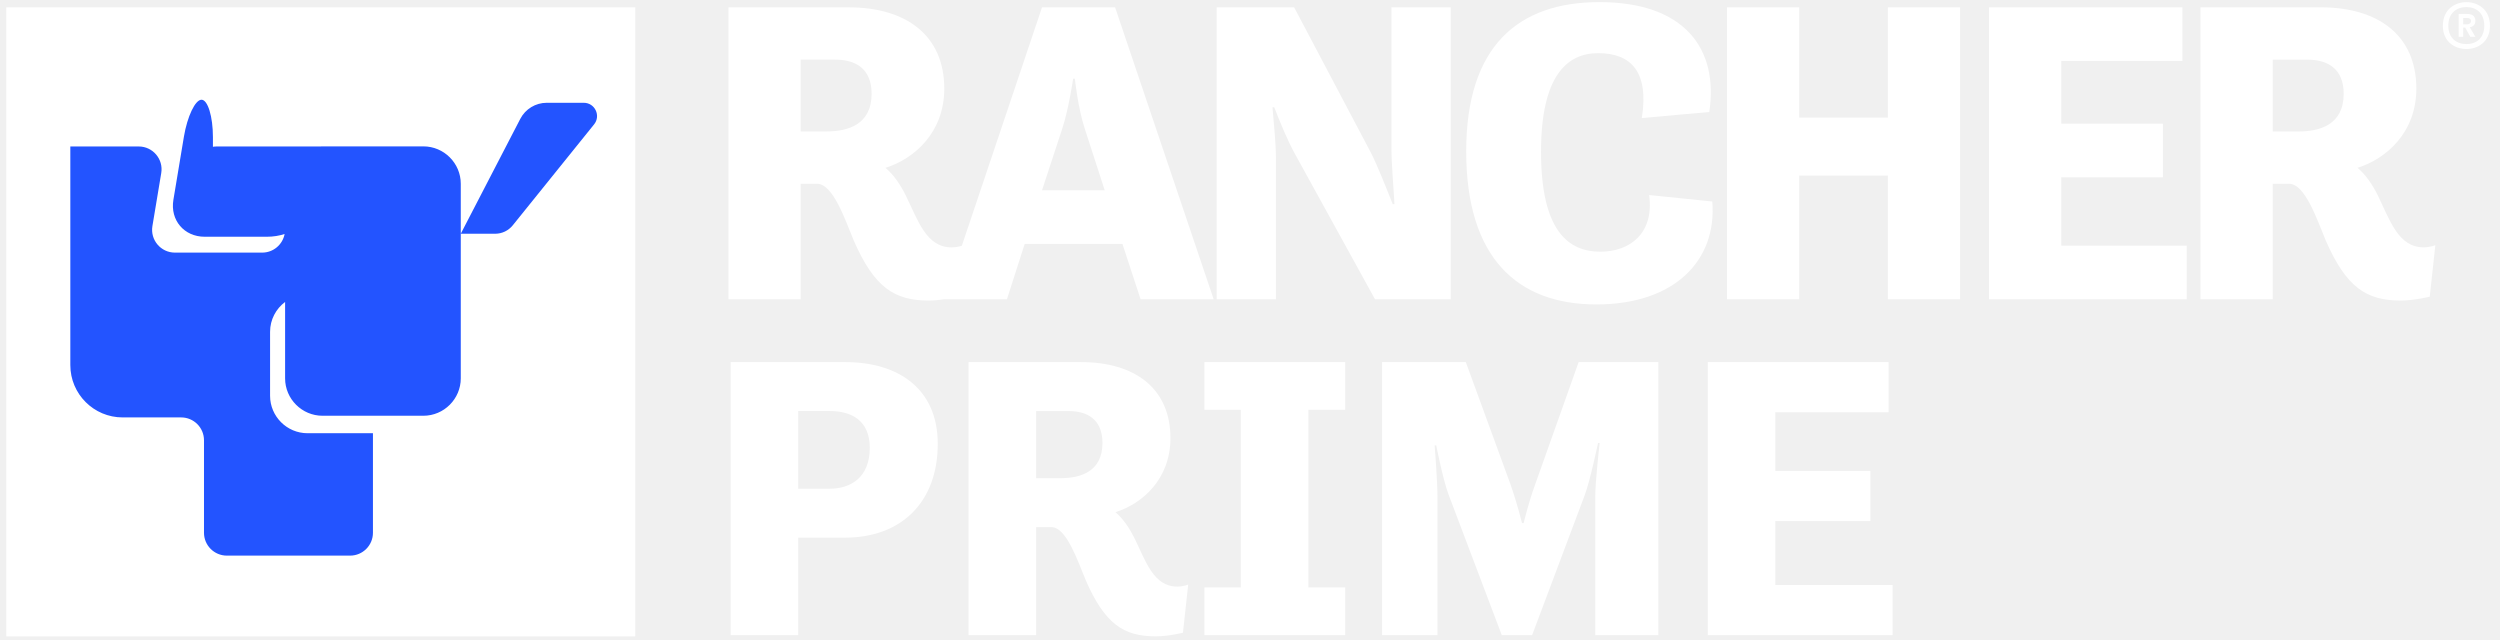
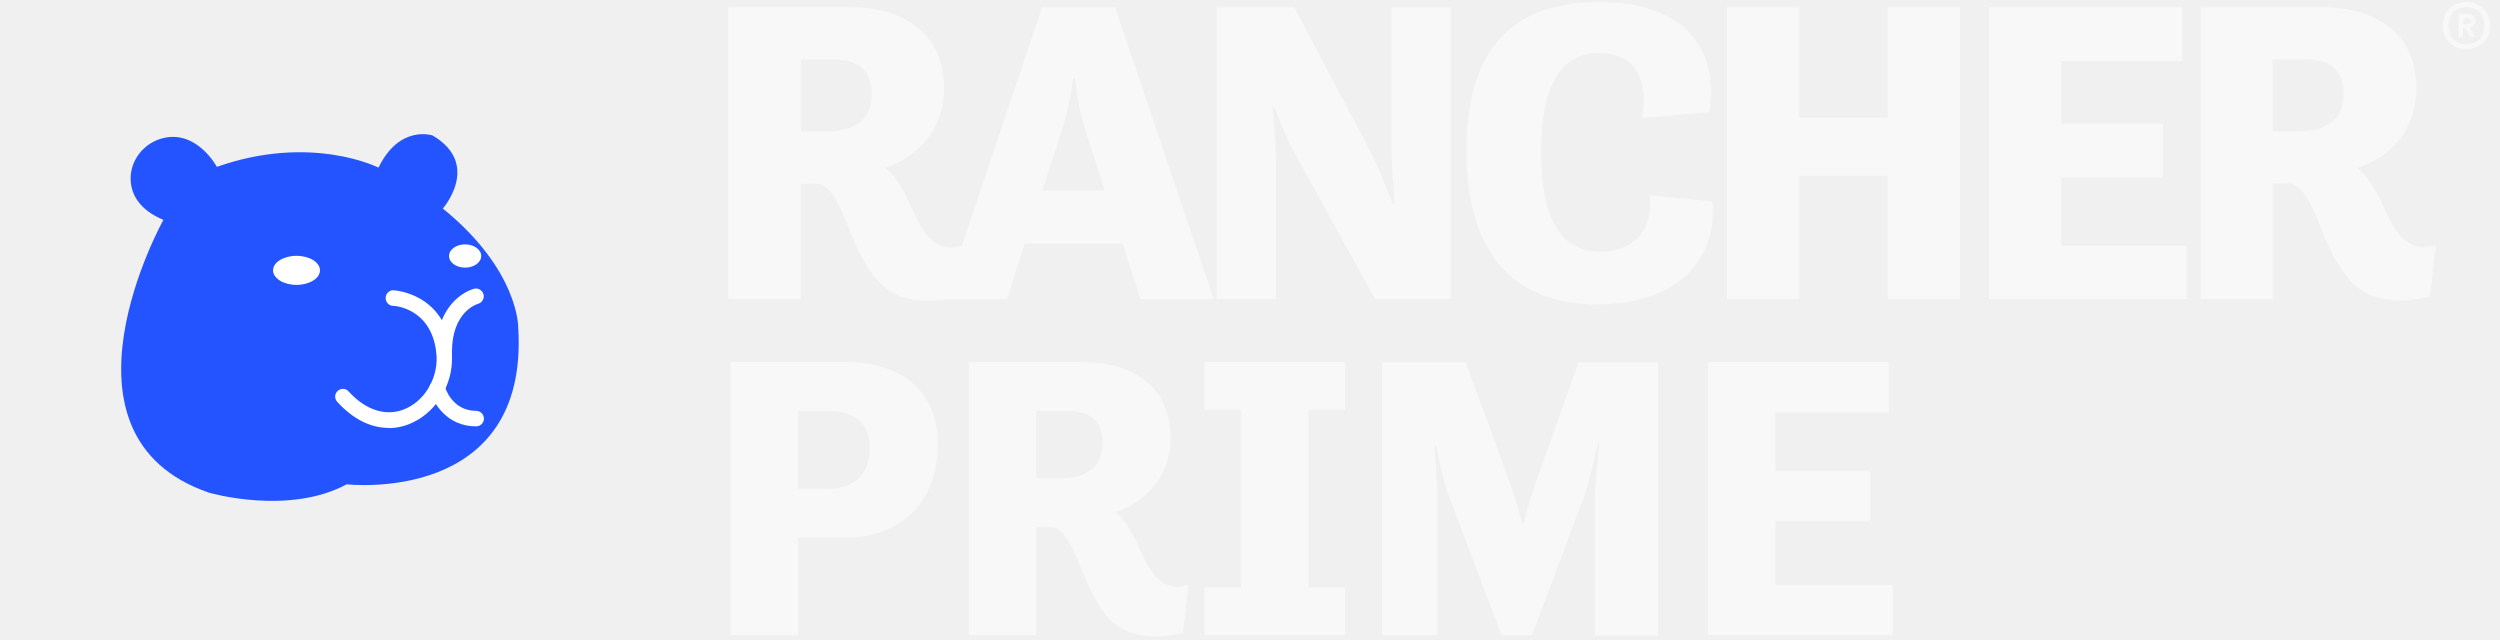
- <svg xmlns="http://www.w3.org/2000/svg" id="Layer_2_copy" viewBox="0 0 129 33">
+ <svg xmlns="http://www.w3.org/2000/svg" id="Layer_1" data-name="Layer 1" viewBox="0 0 129 33">
  <defs>
-     <style>.cls-1{fill:none;}.cls-2{fill:#fff;}.cls-3{fill:#2354ff;}</style>
+     <style>
+       .cls-1 {
+         fill: #fff;
+       }
+ 
+       .cls-2 {
+         fill: none;
+       }
+ 
+       .cls-3 {
+         fill: #2354ff;
+       }
+ 
+       .cls-4 {
+         fill: #f8f8f8;
+       }
+     </style>
  </defs>
-   <path class="cls-2" d="M41.315,9.484h.848c.827,0,1.452,1.874,1.898,2.946,1.05,2.388,2.076,3.079,3.861,3.079,.269,0,.553-.03,.801-.067h3.235l.916-2.856h5.044l.936,2.856h3.771L57.539,.378h-3.771l-4.137,12.302c-.101,.033-.294,.085-.526,.085-1.316,0-1.741-1.406-2.366-2.677-.267-.537-.602-1.05-1.048-1.428,1.494-.469,3.034-1.83,3.034-4.085,0-2.767-1.986-4.196-4.932-4.196h-6.204V15.442h3.727v-5.958Zm13.501-2.858c.335-1.026,.558-2.566,.558-2.566h.089s.157,1.518,.514,2.589l1.026,3.169h-3.235l1.048-3.191Zm-13.501-3.549h1.785c1.027,0,1.875,.447,1.875,1.763,0,1.607-1.25,1.942-2.321,1.942h-1.34V3.078Z" />
-   <path class="cls-2" d="M74.856,.378h-3.058V7.609c0,.87,.112,2.076,.156,2.924h-.089c-.357-.893-.804-2.031-1.139-2.678l-3.949-7.477h-3.996V15.442h3.058v-7.23c0-.826-.112-1.83-.179-2.678h.09c.312,.803,.715,1.785,1.095,2.454l4.106,7.455h3.906V.378Z" />
-   <path class="cls-2" d="M88.355,10.398l-3.259-.334c.268,1.964-.981,2.924-2.521,2.924-1.63,0-3.058-1.05-3.058-5.156,0-3.884,1.317-5.089,2.946-5.089,1.697,0,2.634,.96,2.255,3.348l3.481-.313c.491-3.258-1.273-5.669-5.669-5.669-4.173,0-6.874,2.255-6.874,7.7,0,5.491,2.633,7.9,6.719,7.9,4.017,0,6.226-2.254,5.98-5.312Z" />
-   <polygon class="cls-2" points="97.415 6.069 92.84 6.069 92.84 .378 89.112 .378 89.112 15.442 92.84 15.442 92.84 9.06 97.415 9.06 97.415 15.442 101.141 15.442 101.141 .378 97.415 .378 97.415 6.069" />
-   <polygon class="cls-2" points="106.362 9.149 111.607 9.149 111.607 6.382 106.362 6.382 106.362 3.145 112.612 3.145 112.612 .378 102.634 .378 102.634 15.442 112.834 15.442 112.834 12.676 106.362 12.676 106.362 9.149" />
-   <path class="cls-2" d="M122.698,10.087c-.268-.537-.603-1.05-1.05-1.428,1.495-.469,3.035-1.83,3.035-4.085,0-2.767-1.986-4.196-4.932-4.196h-6.206V15.442h3.728v-5.958h.848c.825,0,1.45,1.874,1.896,2.946,1.05,2.388,2.077,3.079,3.861,3.079,.692,0,1.497-.201,1.497-.201l.289-2.656s-.268,.111-.602,.111c-1.317,0-1.742-1.406-2.366-2.677Zm-4.084-3.303h-1.34V3.078h1.786c1.026,0,1.874,.447,1.874,1.763,0,1.607-1.25,1.942-2.32,1.942Z" />
-   <path class="cls-2" d="M127.731,1.091c0-.307-.219-.371-.438-.371h-.427V1.899h.234v-.474h.104l.265,.474h.261l-.288-.491c.168-.031,.288-.136,.288-.318Zm-.417,.166h-.214v-.327h.214c.089,0,.188,.031,.188,.157,0,.108-.09,.171-.188,.171Z" />
-   <path class="cls-2" d="M127.266,.11c-.584,0-1.215,.371-1.215,1.22,0,.835,.631,1.2,1.215,1.2,.585,0,1.216-.365,1.216-1.2,0-.855-.631-1.22-1.216-1.22Zm0,2.165c-.485,0-.933-.288-.933-.95,0-.667,.447-.96,.933-.96,.491,0,.923,.293,.923,.96,0,.662-.432,.95-.923,.95Z" />
-   <path class="cls-2" d="M43.608,18.684h-5.907v14.09h3.485v-5.031h2.422c2.839,0,4.78-1.774,4.78-4.843,0-2.818-2.004-4.216-4.78-4.216Zm-.793,6.533h-1.629v-4.008h1.629c1.085,0,2.066,.459,2.066,1.9,0,1.524-.981,2.108-2.066,2.108Z" />
-   <path class="cls-2" d="M58.536,27.764c-.251-.501-.564-.981-.981-1.336,1.398-.438,2.839-1.712,2.839-3.82,0-2.588-1.857-3.924-4.613-3.924h-5.803v14.09h3.486v-5.573h.793c.772,0,1.356,1.753,1.774,2.755,.98,2.233,1.94,2.88,3.61,2.88,.647,0,1.399-.188,1.399-.188l.271-2.484s-.25,.104-.563,.104c-1.231,0-1.628-1.315-2.212-2.505Zm-3.82-3.089h-1.252v-3.465h1.67c.96,0,1.753,.418,1.753,1.649,0,1.503-1.169,1.816-2.171,1.816Z" />
-   <polygon class="cls-2" points="62.148 21.147 64.026 21.147 64.026 30.311 62.148 30.311 62.148 32.774 69.412 32.774 69.412 30.311 67.512 30.311 67.512 21.147 69.412 21.147 69.412 18.684 62.148 18.684 62.148 21.147" />
-   <path class="cls-2" d="M79.225,24.967c-.354,.96-.605,2.024-.605,2.024h-.083s-.251-1.022-.605-2.024l-2.296-6.283h-4.321v14.09h2.859v-7.118c0-.835-.146-2.672-.146-2.672h.083s.354,1.816,.647,2.567l2.734,7.223h1.565l2.714-7.223c.271-.709,.688-2.692,.688-2.692h.084s-.229,1.962-.229,2.797v7.118h3.256v-14.09h-4.112l-2.233,6.283Z" />
-   <polygon class="cls-2" points="91.606 26.887 96.512 26.887 96.512 24.299 91.606 24.299 91.606 21.272 97.451 21.272 97.451 18.684 88.121 18.684 88.121 32.774 97.659 32.774 97.659 30.186 91.606 30.186 91.606 26.887" />
-   <rect class="cls-1" x=".272" y=".358" width="32.512" height="32.513" />
-   <rect class="cls-1" x="3.459" y="5.139" width="20.4" height="23.587" />
-   <rect class="cls-2" x=".324" y=".378" width="32.456" height="32.459" />
-   <path class="cls-3" d="M30.655,6.418l-4.196,5.208c-.222,.275-.555,.435-.907,.435h-1.776v7.462c0,1.061-.868,1.93-1.93,1.93h-5.205c-1.061,0-1.93-.869-1.93-1.93v-3.943c-.468,.351-.775,.911-.775,1.541v3.303c0,1.061,.868,1.93,1.929,1.93h3.379v5.137c0,.651-.528,1.179-1.179,1.179h-6.36c-.651,0-1.179-.528-1.179-1.179v-4.773c0-.651-.527-1.179-1.178-1.179h-3.018c-1.492,0-2.701-1.209-2.701-2.699V7.558h3.529c.727,0,1.283,.655,1.162,1.372l-.455,2.733c-.121,.72,.435,1.372,1.162,1.372h4.5c.577,0,1.057-.413,1.159-.961-.274,.091-.586,.142-.915,.142h-3.21c-1.061,0-1.788-.857-1.614-1.904l.543-3.261c.176-1.047,.584-1.905,.908-1.905,.324,0,.589,.869,.589,1.93v.498c.06-.009,.122-.016,.184-.016h5.343c.041-.003,.084-.005,.127-.005h5.205c1.062,0,1.93,.868,1.93,1.929v2.579l3.071-5.928c.264-.509,.79-.829,1.362-.829h1.913c.575,0,.894,.666,.533,1.114Z" />
-   <rect class="cls-1" x="23.541" y="5.139" width="7.331" height="7.013" />
+   <g>
+     <path class="cls-4" d="M41.31,9.48h.85c.83,0,1.45,1.87,1.9,2.95,1.05,2.39,2.08,3.08,3.86,3.08.27,0,.55-.03.8-.07h3.24l.92-2.86h5.04l.94,2.86h3.77L57.54.38h-3.77l-4.14,12.3c-.1.03-.29.08-.53.08-1.32,0-1.74-1.41-2.37-2.68-.27-.54-.6-1.05-1.05-1.43,1.49-.47,3.03-1.83,3.03-4.09,0-2.77-1.99-4.2-4.93-4.2h-6.2v15.06h3.73v-5.96h0ZM54.82,6.63c.34-1.03.56-2.57.56-2.57h.09s.16,1.52.51,2.59l1.03,3.17h-3.23l1.05-3.19h0ZM41.31,3.08h1.79c1.03,0,1.88.45,1.88,1.76,0,1.61-1.25,1.94-2.32,1.94h-1.34s0-3.71,0-3.71Z" />
+     <path class="cls-4" d="M74.86.38h-3.06v7.23c0,.87.11,2.08.16,2.92h-.09c-.36-.89-.8-2.03-1.14-2.68l-3.95-7.48h-4v15.06h3.06v-7.23c0-.83-.11-1.83-.18-2.68h.09c.31.8.71,1.79,1.09,2.45l4.11,7.45h3.91V.38h0Z" />
+     <path class="cls-4" d="M88.36,10.4l-3.26-.33c.27,1.96-.98,2.92-2.52,2.92-1.63,0-3.06-1.05-3.06-5.16,0-3.88,1.32-5.09,2.95-5.09s2.63.96,2.26,3.35l3.48-.31c.49-3.26-1.27-5.67-5.67-5.67s-6.87,2.25-6.87,7.7,2.63,7.9,6.72,7.9,6.23-2.25,5.98-5.31h0Z" />
+     <polygon class="cls-4" points="97.41 6.07 92.84 6.07 92.84 .38 89.11 .38 89.11 15.44 92.84 15.44 92.84 9.06 97.41 9.06 97.41 15.44 101.14 15.44 101.14 .38 97.41 .38 97.41 6.07" />
+     <polygon class="cls-4" points="106.36 9.15 111.61 9.15 111.61 6.38 106.36 6.38 106.36 3.15 112.61 3.15 112.61 .38 102.63 .38 102.63 15.44 112.83 15.44 112.83 12.68 106.36 12.68 106.36 9.15" />
+     <path class="cls-4" d="M122.7,10.09c-.27-.54-.6-1.05-1.05-1.43,1.5-.47,3.04-1.83,3.04-4.09,0-2.77-1.99-4.2-4.93-4.2h-6.21v15.06h3.73v-5.96h.85c.83,0,1.45,1.87,1.9,2.95,1.05,2.39,2.08,3.08,3.86,3.08.69,0,1.5-.2,1.5-.2l.29-2.66s-.27.11-.6.11c-1.32,0-1.74-1.41-2.37-2.68h0ZM118.61,6.78h-1.34v-3.71h1.79c1.03,0,1.87.45,1.87,1.76,0,1.61-1.25,1.94-2.32,1.94h0Z" />
+     <path class="cls-4" d="M127.73,1.09c0-.31-.22-.37-.44-.37h-.43v1.18h.23v-.47h.1l.27.47h.26l-.29-.49c.17-.03.29-.14.29-.32h0ZM127.31,1.26h-.21v-.33h.21c.09,0,.19.03.19.16,0,.11-.09.17-.19.17Z" />
+     <path class="cls-4" d="M127.27.11c-.58,0-1.22.37-1.22,1.22s.63,1.2,1.22,1.2,1.22-.36,1.22-1.2-.63-1.22-1.22-1.22ZM127.27,2.28c-.49,0-.93-.29-.93-.95s.45-.96.93-.96.92.29.92.96-.43.95-.92.95Z" />
+     <path class="cls-4" d="M43.61,18.68h-5.91v14.09h3.49v-5.03h2.42c2.84,0,4.78-1.77,4.78-4.84,0-2.82-2-4.22-4.78-4.22ZM42.81,25.22h-1.63v-4.01h1.63c1.08,0,2.07.46,2.07,1.9,0,1.52-.98,2.11-2.07,2.11Z" />
+     <path class="cls-4" d="M58.54,27.76c-.25-.5-.56-.98-.98-1.34,1.4-.44,2.84-1.71,2.84-3.82,0-2.59-1.86-3.92-4.61-3.92h-5.8v14.09h3.49v-5.57h.79c.77,0,1.36,1.75,1.77,2.76.98,2.23,1.94,2.88,3.61,2.88.65,0,1.4-.19,1.4-.19l.27-2.48s-.25.1-.56.1c-1.23,0-1.63-1.31-2.21-2.5h0ZM54.72,24.67h-1.25v-3.47h1.67c.96,0,1.75.42,1.75,1.65,0,1.5-1.17,1.82-2.17,1.82Z" />
+     <polygon class="cls-4" points="62.15 21.15 64.03 21.15 64.03 30.31 62.15 30.31 62.15 32.77 69.41 32.77 69.41 30.31 67.51 30.31 67.51 21.15 69.41 21.15 69.41 18.68 62.15 18.68 62.15 21.15" />
+     <path class="cls-4" d="M79.23,24.97c-.35.96-.61,2.02-.61,2.02h-.08s-.25-1.02-.61-2.02l-2.3-6.28h-4.32v14.09h2.86v-7.12c0-.83-.15-2.67-.15-2.67h.08s.35,1.82.65,2.57l2.73,7.22h1.57l2.71-7.22c.27-.71.69-2.69.69-2.69h.08s-.23,1.96-.23,2.8v7.12h3.26v-14.09h-4.11l-2.23,6.28h0Z" />
+     <polygon class="cls-4" points="91.61 26.89 96.51 26.89 96.51 24.3 91.61 24.3 91.61 21.27 97.45 21.27 97.45 18.68 88.12 18.68 88.12 32.77 97.66 32.77 97.66 30.19 91.61 30.19 91.61 26.89" />
+   </g>
+   <rect class="cls-2" x=".27" y=".36" width="32.51" height="32.51" />
+   <rect class="cls-2" x="3.46" y="5.14" width="20.4" height="23.59" />
+   <path class="cls-3" d="M8.44,11.33s-6.23,11.14,2.34,14.09c0,0,4.08,1.2,7.11-.43,0,0,9.43,1.09,8.85-8.1,0,0,.04-2.94-3.89-6.13,0,0,2-2.28-.53-3.77,0,0-1.7-.58-2.79,1.66,0,0-3.46-1.76-8.34-.04,0,0-.99-1.86-2.7-1.5-1.07.22-1.85,1.22-1.74,2.3.07.68.47,1.43,1.69,1.94Z" />
+   <g>
+     <g>
+       <path class="cls-1" d="M20.05,22.08c-.93,0-1.85-.46-2.65-1.35-.15-.16-.14-.42.03-.56.16-.15.42-.14.56.03.91,1,1.99,1.32,2.96.88,1.06-.48,1.71-1.71,1.56-2.92-.28-2.27-2.15-2.38-2.23-2.38-.22,0-.39-.2-.38-.42,0-.22.22-.41.41-.38.03,0,2.62.13,2.99,3.08.19,1.55-.66,3.12-2.02,3.75-.4.19-.82.28-1.23.28Z" />
+       <path class="cls-1" d="M22.92,18.54h0c-.22,0-.4-.18-.4-.4.01-2.72,1.86-3.22,1.94-3.24.21-.06.43.08.49.29.05.21-.07.43-.29.49-.06.02-1.33.4-1.34,2.47,0,.22-.18.4-.4.4Z" />
+     </g>
+     <path class="cls-1" d="M24.56,22c-1.51,0-2.22-1.22-2.39-1.87-.06-.21.07-.43.29-.49.21-.05.43.07.49.29h0c.01.05.36,1.27,1.62,1.27.22,0,.4.18.4.4s-.18.4-.4.4Z" />
+   </g>
+   <ellipse class="cls-1" cx="15.3" cy="13.95" rx="1.21" ry=".75" />
+   <ellipse class="cls-1" cx="24" cy="13.21" rx=".83" ry=".6" />
</svg>
